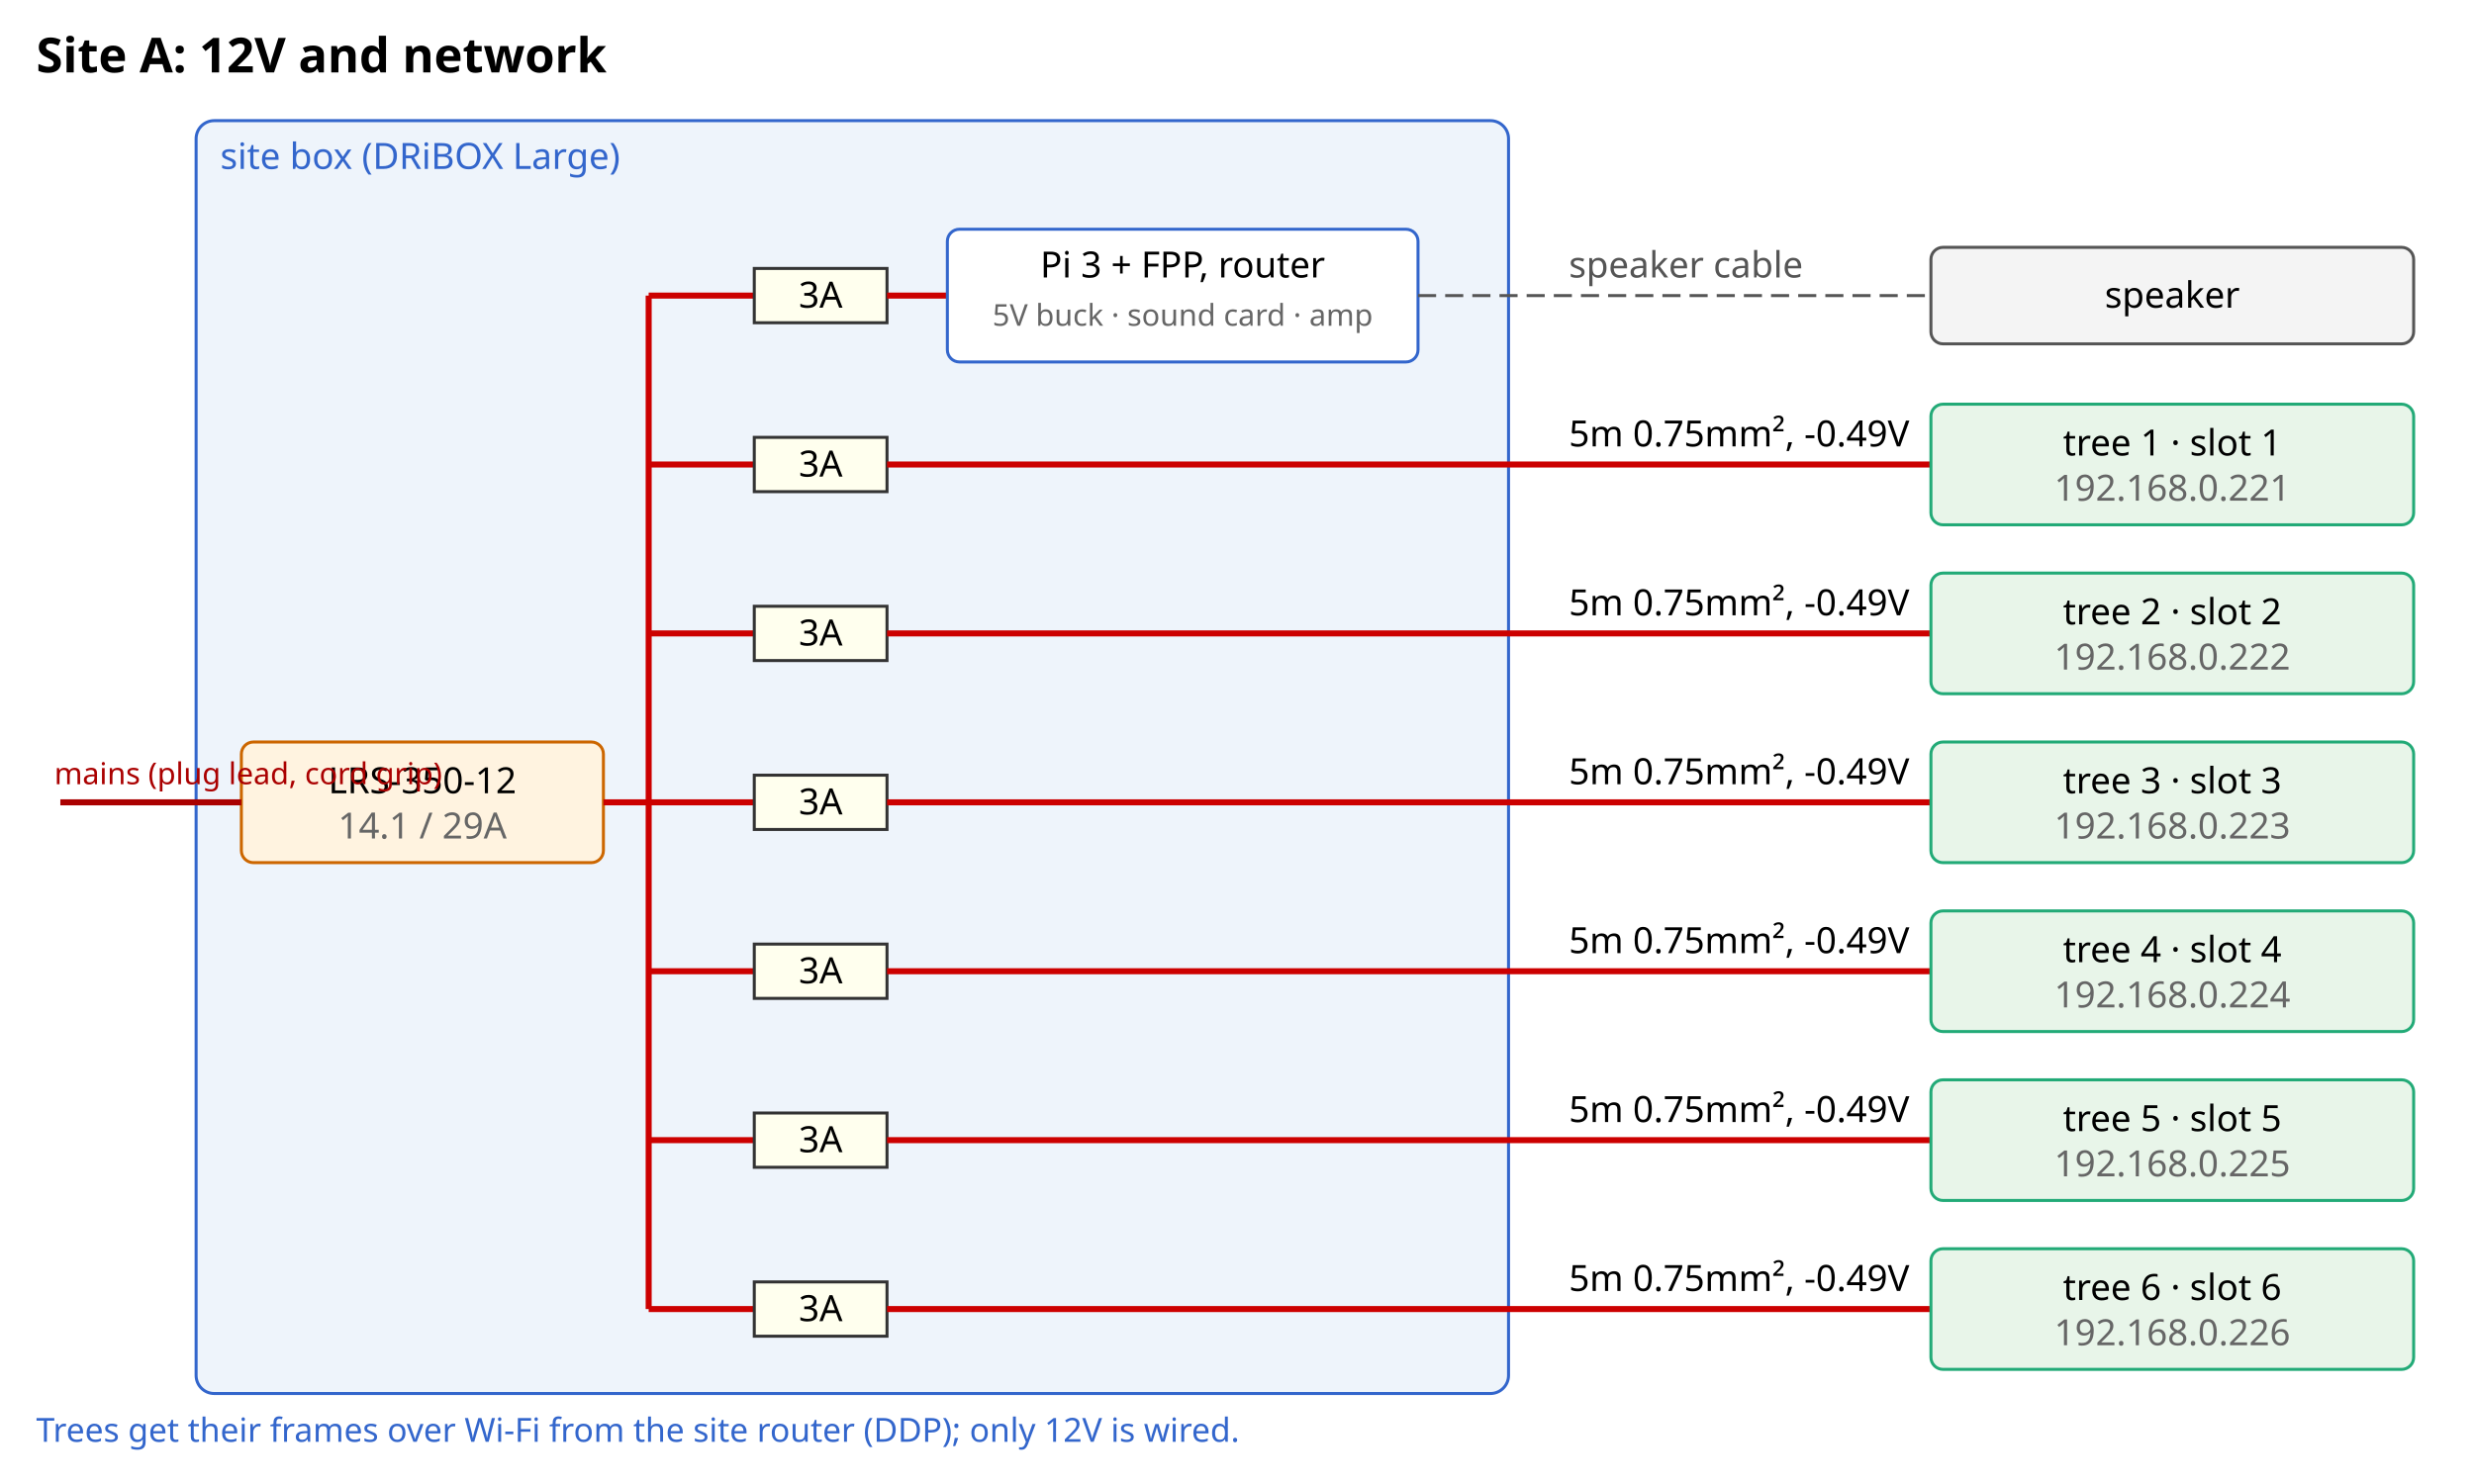
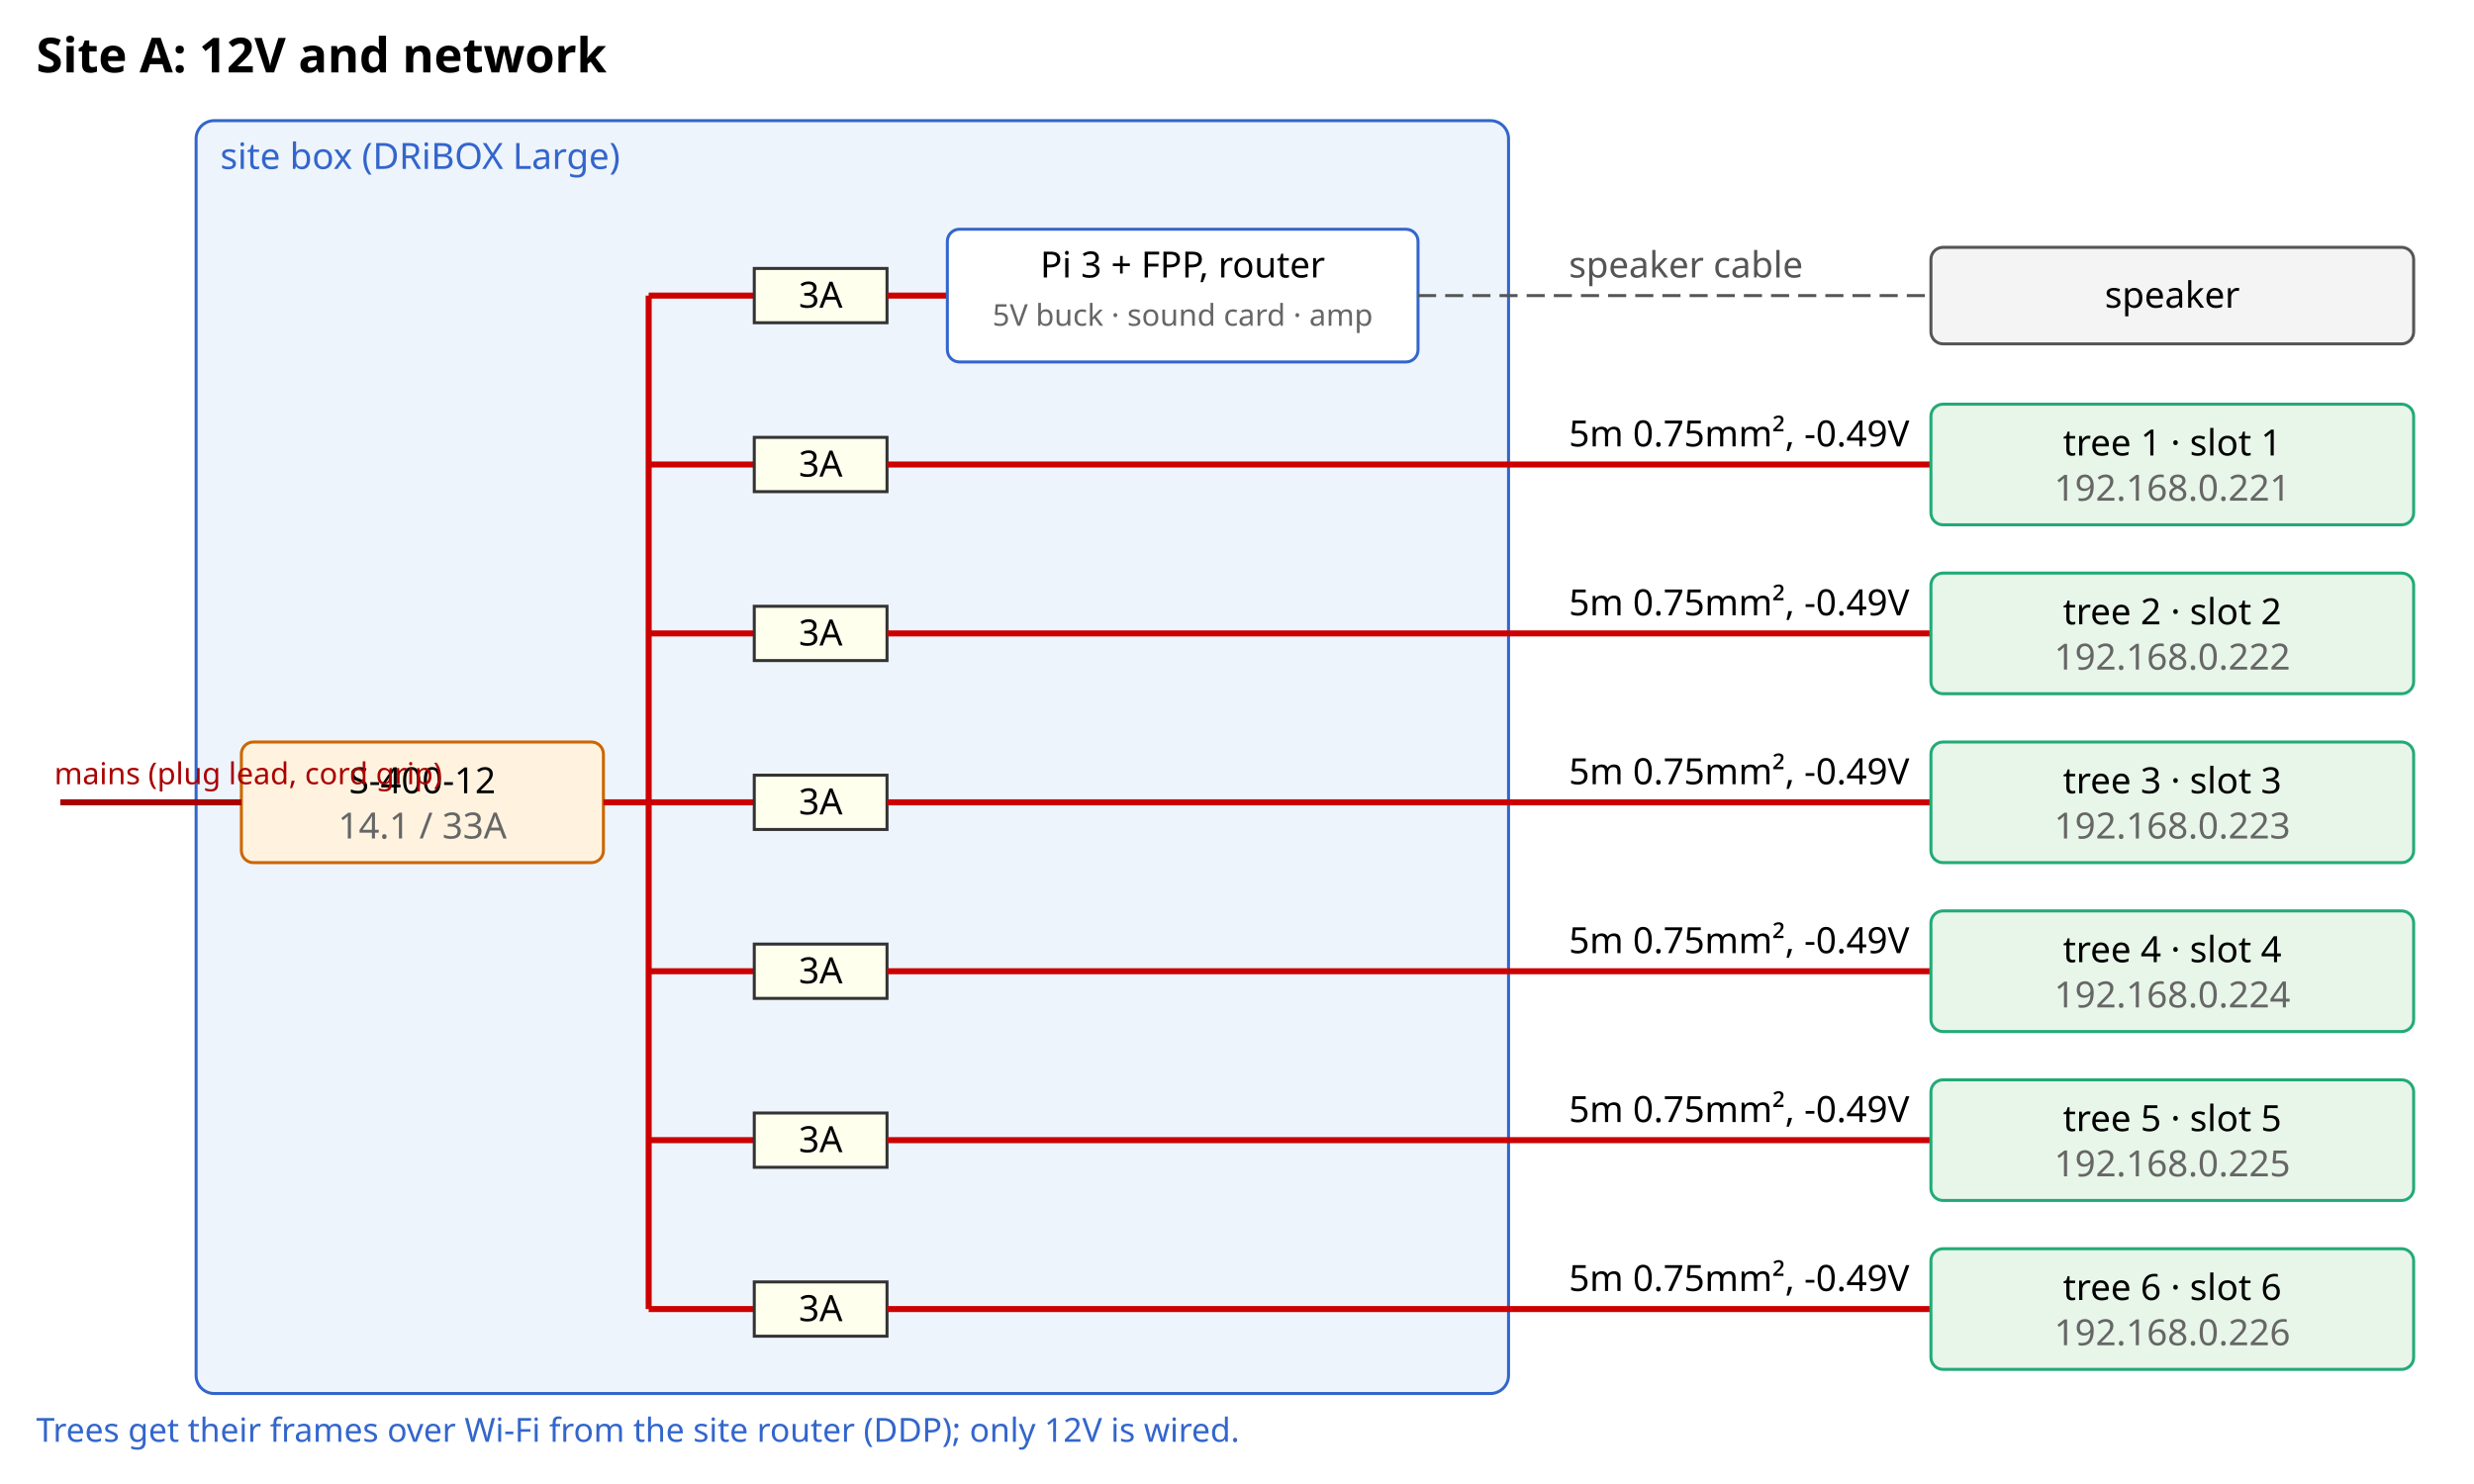
<svg xmlns="http://www.w3.org/2000/svg" width="820" height="492" viewBox="0 0 820 492" font-family="sans-serif" font-size="12">
  <rect width="820" height="492" fill="white" />
  <text x="12" y="24" font-size="16" font-weight="bold">Site A: 12V and network</text>
  <rect x="65" y="40" width="435" height="422" fill="#eef4fb" stroke="#36c" rx="6" />
  <text x="73" y="56" fill="#36c">site box (DRiBOX Large)</text>
  <rect x="80" y="246.0" width="120" height="40" fill="#fff3e0" stroke="#c60" rx="4" />
-   <text x="140" y="263.0" text-anchor="middle">LRS-350-12</text>
-   <text x="140" y="278.0" text-anchor="middle" fill="#666">14.1 / 29A</text>
+   <text x="140" y="263.0" text-anchor="middle">S-400-12</text>
+   <text x="140" y="278.0" text-anchor="middle" fill="#666">14.1 / 33A</text>
  <line x1="20" y1="266.0" x2="80" y2="266.0" stroke="#a00" stroke-width="2" />
  <text x="18" y="260.0" fill="#a00" font-size="10">mains (plug lead, cord grip)</text>
  <line x1="200" y1="266.0" x2="215" y2="266.0" stroke="#c00" stroke-width="2" />
  <line x1="215" y1="98.0" x2="215" y2="434.0" stroke="#c00" stroke-width="2" />
  <line x1="215" y1="98.0" x2="250" y2="98.0" stroke="#c00" stroke-width="2" />
  <line x1="215" y1="154.0" x2="250" y2="154.0" stroke="#c00" stroke-width="2" />
  <line x1="215" y1="210.0" x2="250" y2="210.0" stroke="#c00" stroke-width="2" />
  <line x1="215" y1="266.0" x2="250" y2="266.0" stroke="#c00" stroke-width="2" />
  <line x1="215" y1="322.0" x2="250" y2="322.0" stroke="#c00" stroke-width="2" />
  <line x1="215" y1="378.0" x2="250" y2="378.0" stroke="#c00" stroke-width="2" />
  <line x1="215" y1="434.0" x2="250" y2="434.0" stroke="#c00" stroke-width="2" />
  <rect x="250" y="145.0" width="44" height="18" fill="#ffe" stroke="#333" />
  <text x="272" y="158.0" text-anchor="middle">3A</text>
  <line x1="294" y1="154.0" x2="640" y2="154.0" stroke="#c00" stroke-width="2" />
  <text x="520" y="148.0">5m 0.75mm², -0.49V</text>
  <rect x="640" y="134.0" width="160" height="40" fill="#e8f5e9" stroke="#2a7" rx="4" />
  <text x="720" y="151.0" text-anchor="middle">tree 1 · slot 1</text>
  <text x="720" y="166.0" text-anchor="middle" fill="#666">192.168.0.221</text>
  <rect x="250" y="201.0" width="44" height="18" fill="#ffe" stroke="#333" />
  <text x="272" y="214.0" text-anchor="middle">3A</text>
  <line x1="294" y1="210.0" x2="640" y2="210.0" stroke="#c00" stroke-width="2" />
  <text x="520" y="204.0">5m 0.75mm², -0.49V</text>
  <rect x="640" y="190.0" width="160" height="40" fill="#e8f5e9" stroke="#2a7" rx="4" />
  <text x="720" y="207.0" text-anchor="middle">tree 2 · slot 2</text>
  <text x="720" y="222.0" text-anchor="middle" fill="#666">192.168.0.222</text>
  <rect x="250" y="257.0" width="44" height="18" fill="#ffe" stroke="#333" />
  <text x="272" y="270.0" text-anchor="middle">3A</text>
  <line x1="294" y1="266.0" x2="640" y2="266.0" stroke="#c00" stroke-width="2" />
  <text x="520" y="260.0">5m 0.75mm², -0.49V</text>
  <rect x="640" y="246.0" width="160" height="40" fill="#e8f5e9" stroke="#2a7" rx="4" />
  <text x="720" y="263.0" text-anchor="middle">tree 3 · slot 3</text>
  <text x="720" y="278.0" text-anchor="middle" fill="#666">192.168.0.223</text>
  <rect x="250" y="313.0" width="44" height="18" fill="#ffe" stroke="#333" />
  <text x="272" y="326.0" text-anchor="middle">3A</text>
  <line x1="294" y1="322.0" x2="640" y2="322.0" stroke="#c00" stroke-width="2" />
  <text x="520" y="316.0">5m 0.75mm², -0.49V</text>
  <rect x="640" y="302.0" width="160" height="40" fill="#e8f5e9" stroke="#2a7" rx="4" />
  <text x="720" y="319.0" text-anchor="middle">tree 4 · slot 4</text>
  <text x="720" y="334.0" text-anchor="middle" fill="#666">192.168.0.224</text>
  <rect x="250" y="369.0" width="44" height="18" fill="#ffe" stroke="#333" />
  <text x="272" y="382.0" text-anchor="middle">3A</text>
  <line x1="294" y1="378.0" x2="640" y2="378.0" stroke="#c00" stroke-width="2" />
  <text x="520" y="372.0">5m 0.75mm², -0.49V</text>
  <rect x="640" y="358.0" width="160" height="40" fill="#e8f5e9" stroke="#2a7" rx="4" />
  <text x="720" y="375.0" text-anchor="middle">tree 5 · slot 5</text>
  <text x="720" y="390.0" text-anchor="middle" fill="#666">192.168.0.225</text>
  <rect x="250" y="425.0" width="44" height="18" fill="#ffe" stroke="#333" />
  <text x="272" y="438.0" text-anchor="middle">3A</text>
  <line x1="294" y1="434.0" x2="640" y2="434.0" stroke="#c00" stroke-width="2" />
  <text x="520" y="428.0">5m 0.75mm², -0.49V</text>
  <rect x="640" y="414.0" width="160" height="40" fill="#e8f5e9" stroke="#2a7" rx="4" />
  <text x="720" y="431.0" text-anchor="middle">tree 6 · slot 6</text>
  <text x="720" y="446.0" text-anchor="middle" fill="#666">192.168.0.226</text>
  <rect x="250" y="89.0" width="44" height="18" fill="#ffe" stroke="#333" />
  <text x="272" y="102.0" text-anchor="middle">3A</text>
  <line x1="294" y1="98.0" x2="314" y2="98.0" stroke="#c00" stroke-width="2" />
  <rect x="314" y="76.0" width="156" height="44" fill="white" stroke="#36c" rx="4" />
  <text x="392" y="92.0" text-anchor="middle">Pi 3 + FPP, router</text>
  <text x="392" y="108.0" text-anchor="middle" fill="#666" font-size="10">5V buck · sound card · amp</text>
  <line x1="470" y1="98.0" x2="640" y2="98.0" stroke="#555" stroke-dasharray="6 3" />
  <text x="520" y="92.0" fill="#555">speaker cable</text>
  <rect x="640" y="82.0" width="160" height="32" fill="#f4f4f4" stroke="#555" rx="4" />
  <text x="720" y="102.0" text-anchor="middle">speaker</text>
  <text x="12" y="478" fill="#36c" font-size="11">Trees get their frames over Wi-Fi from the site router (DDP); only 12V is wired.</text>
</svg>
